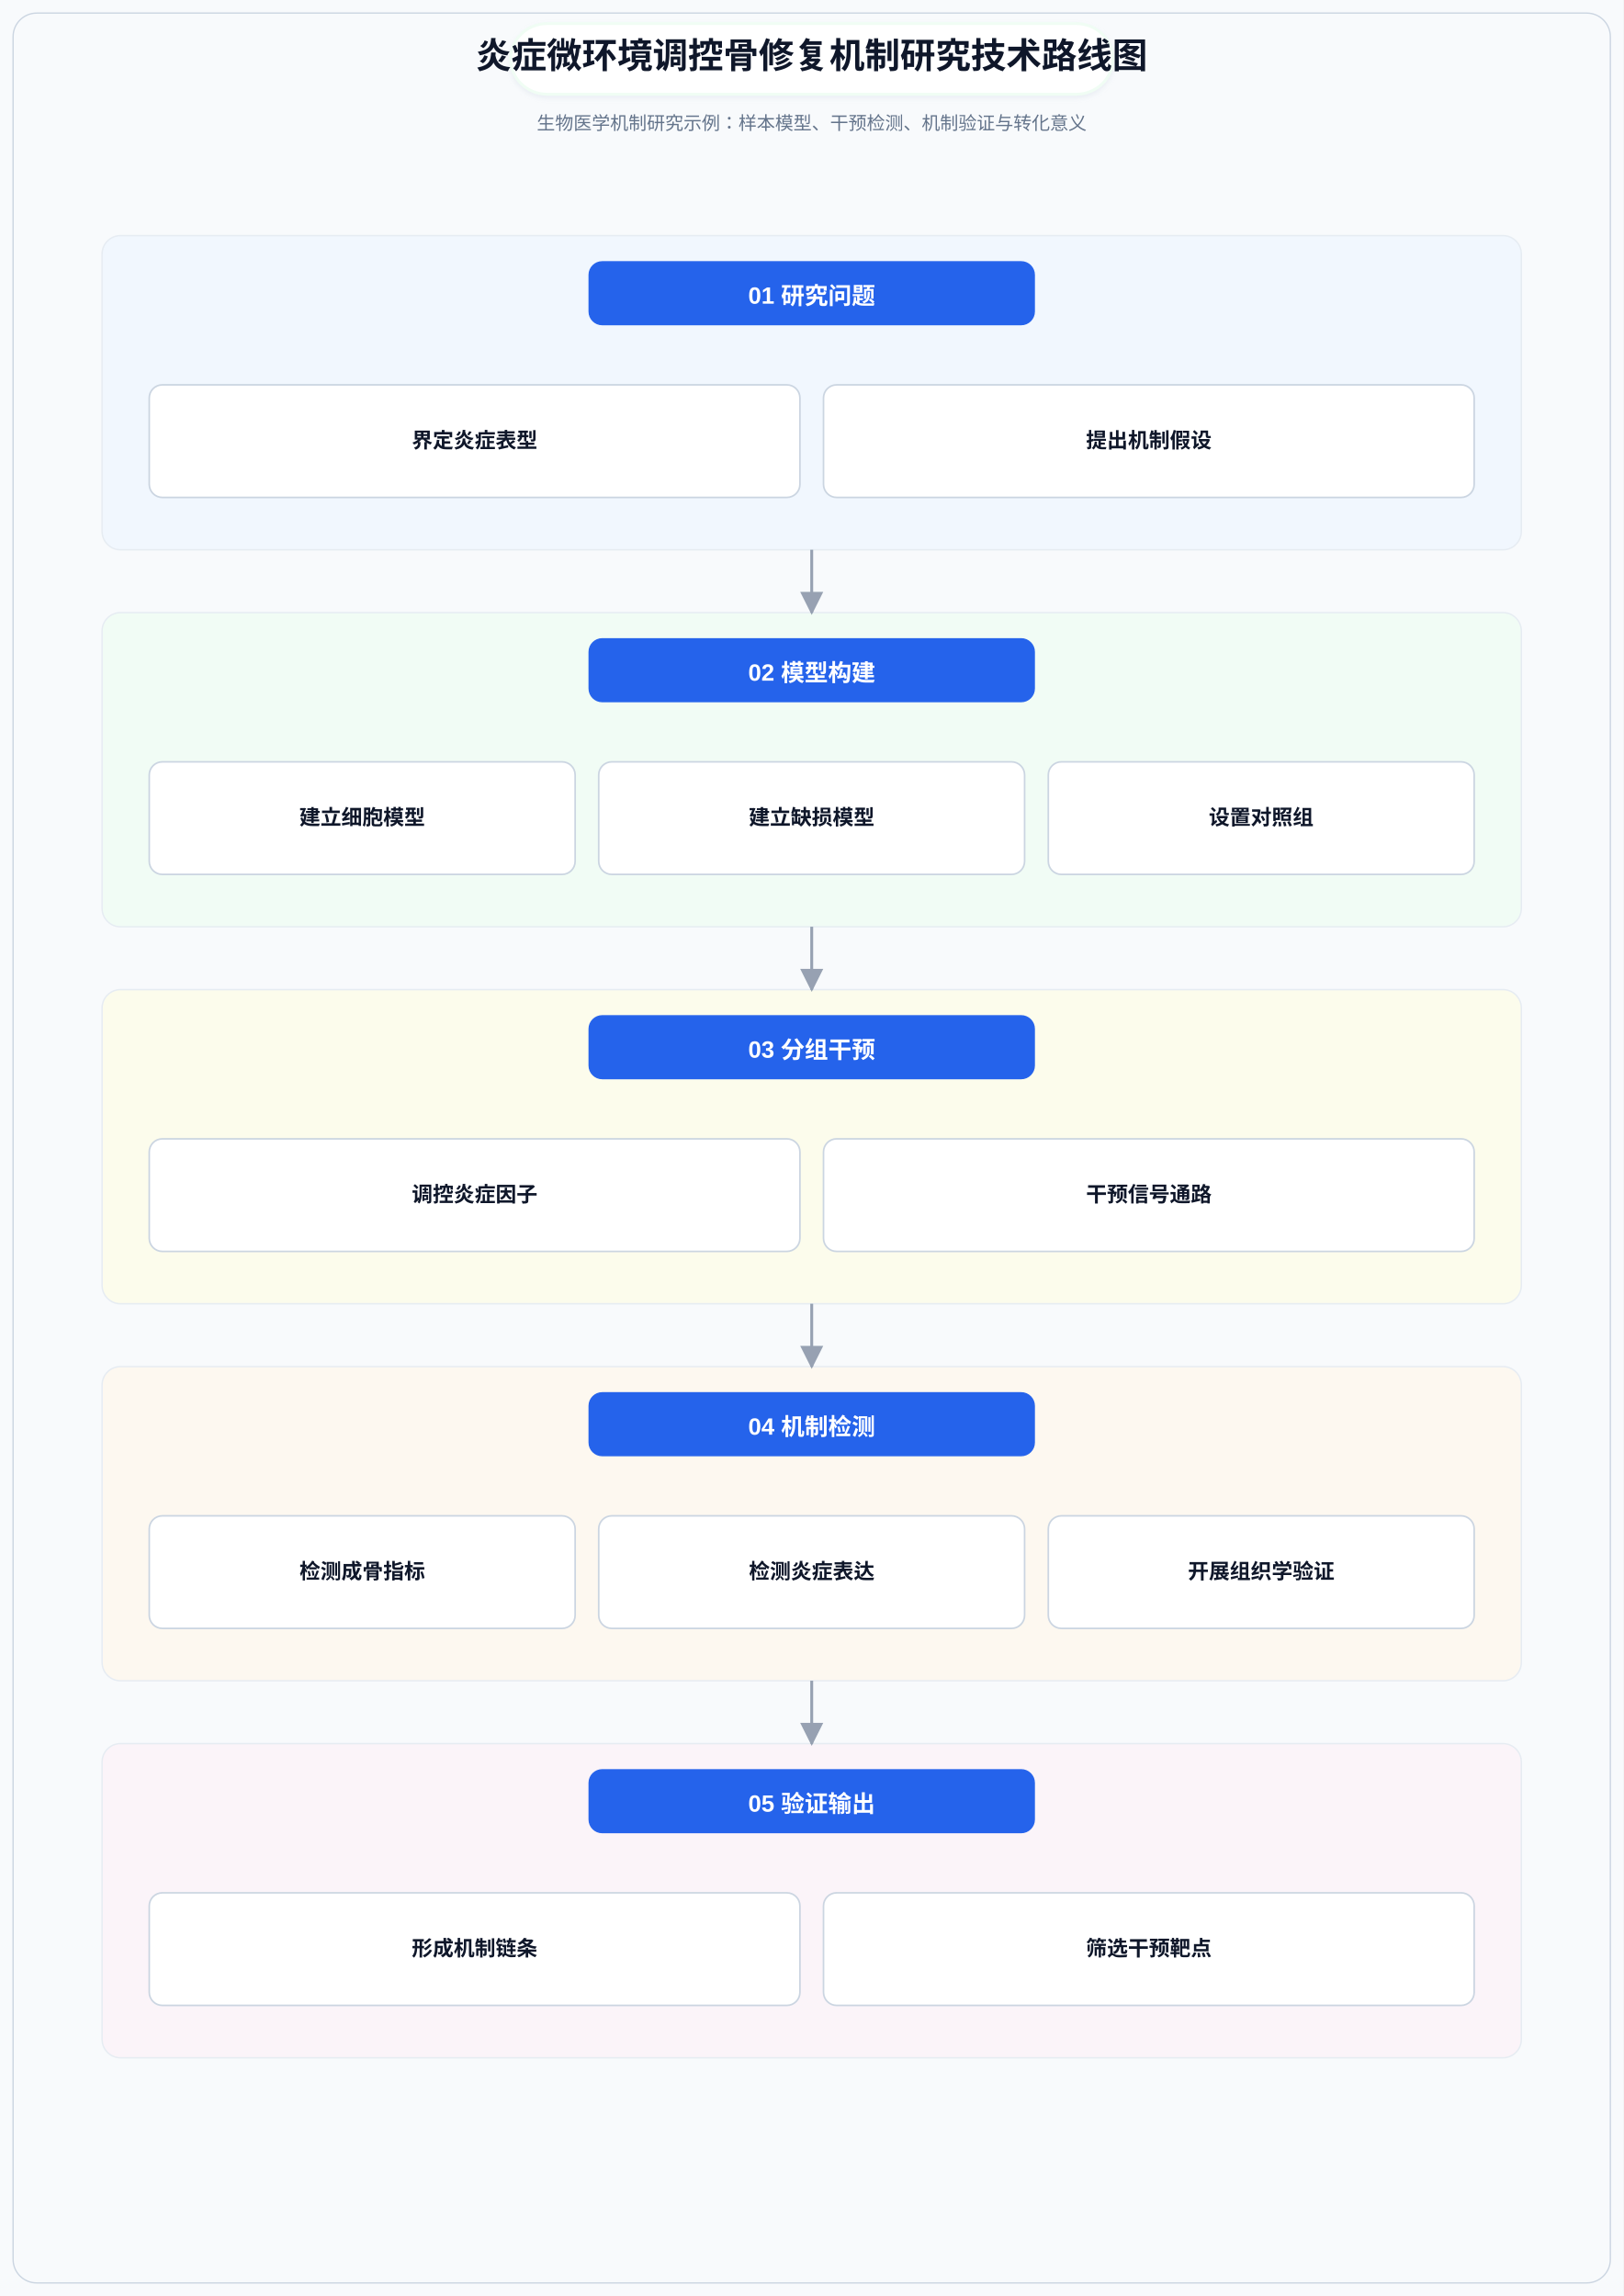
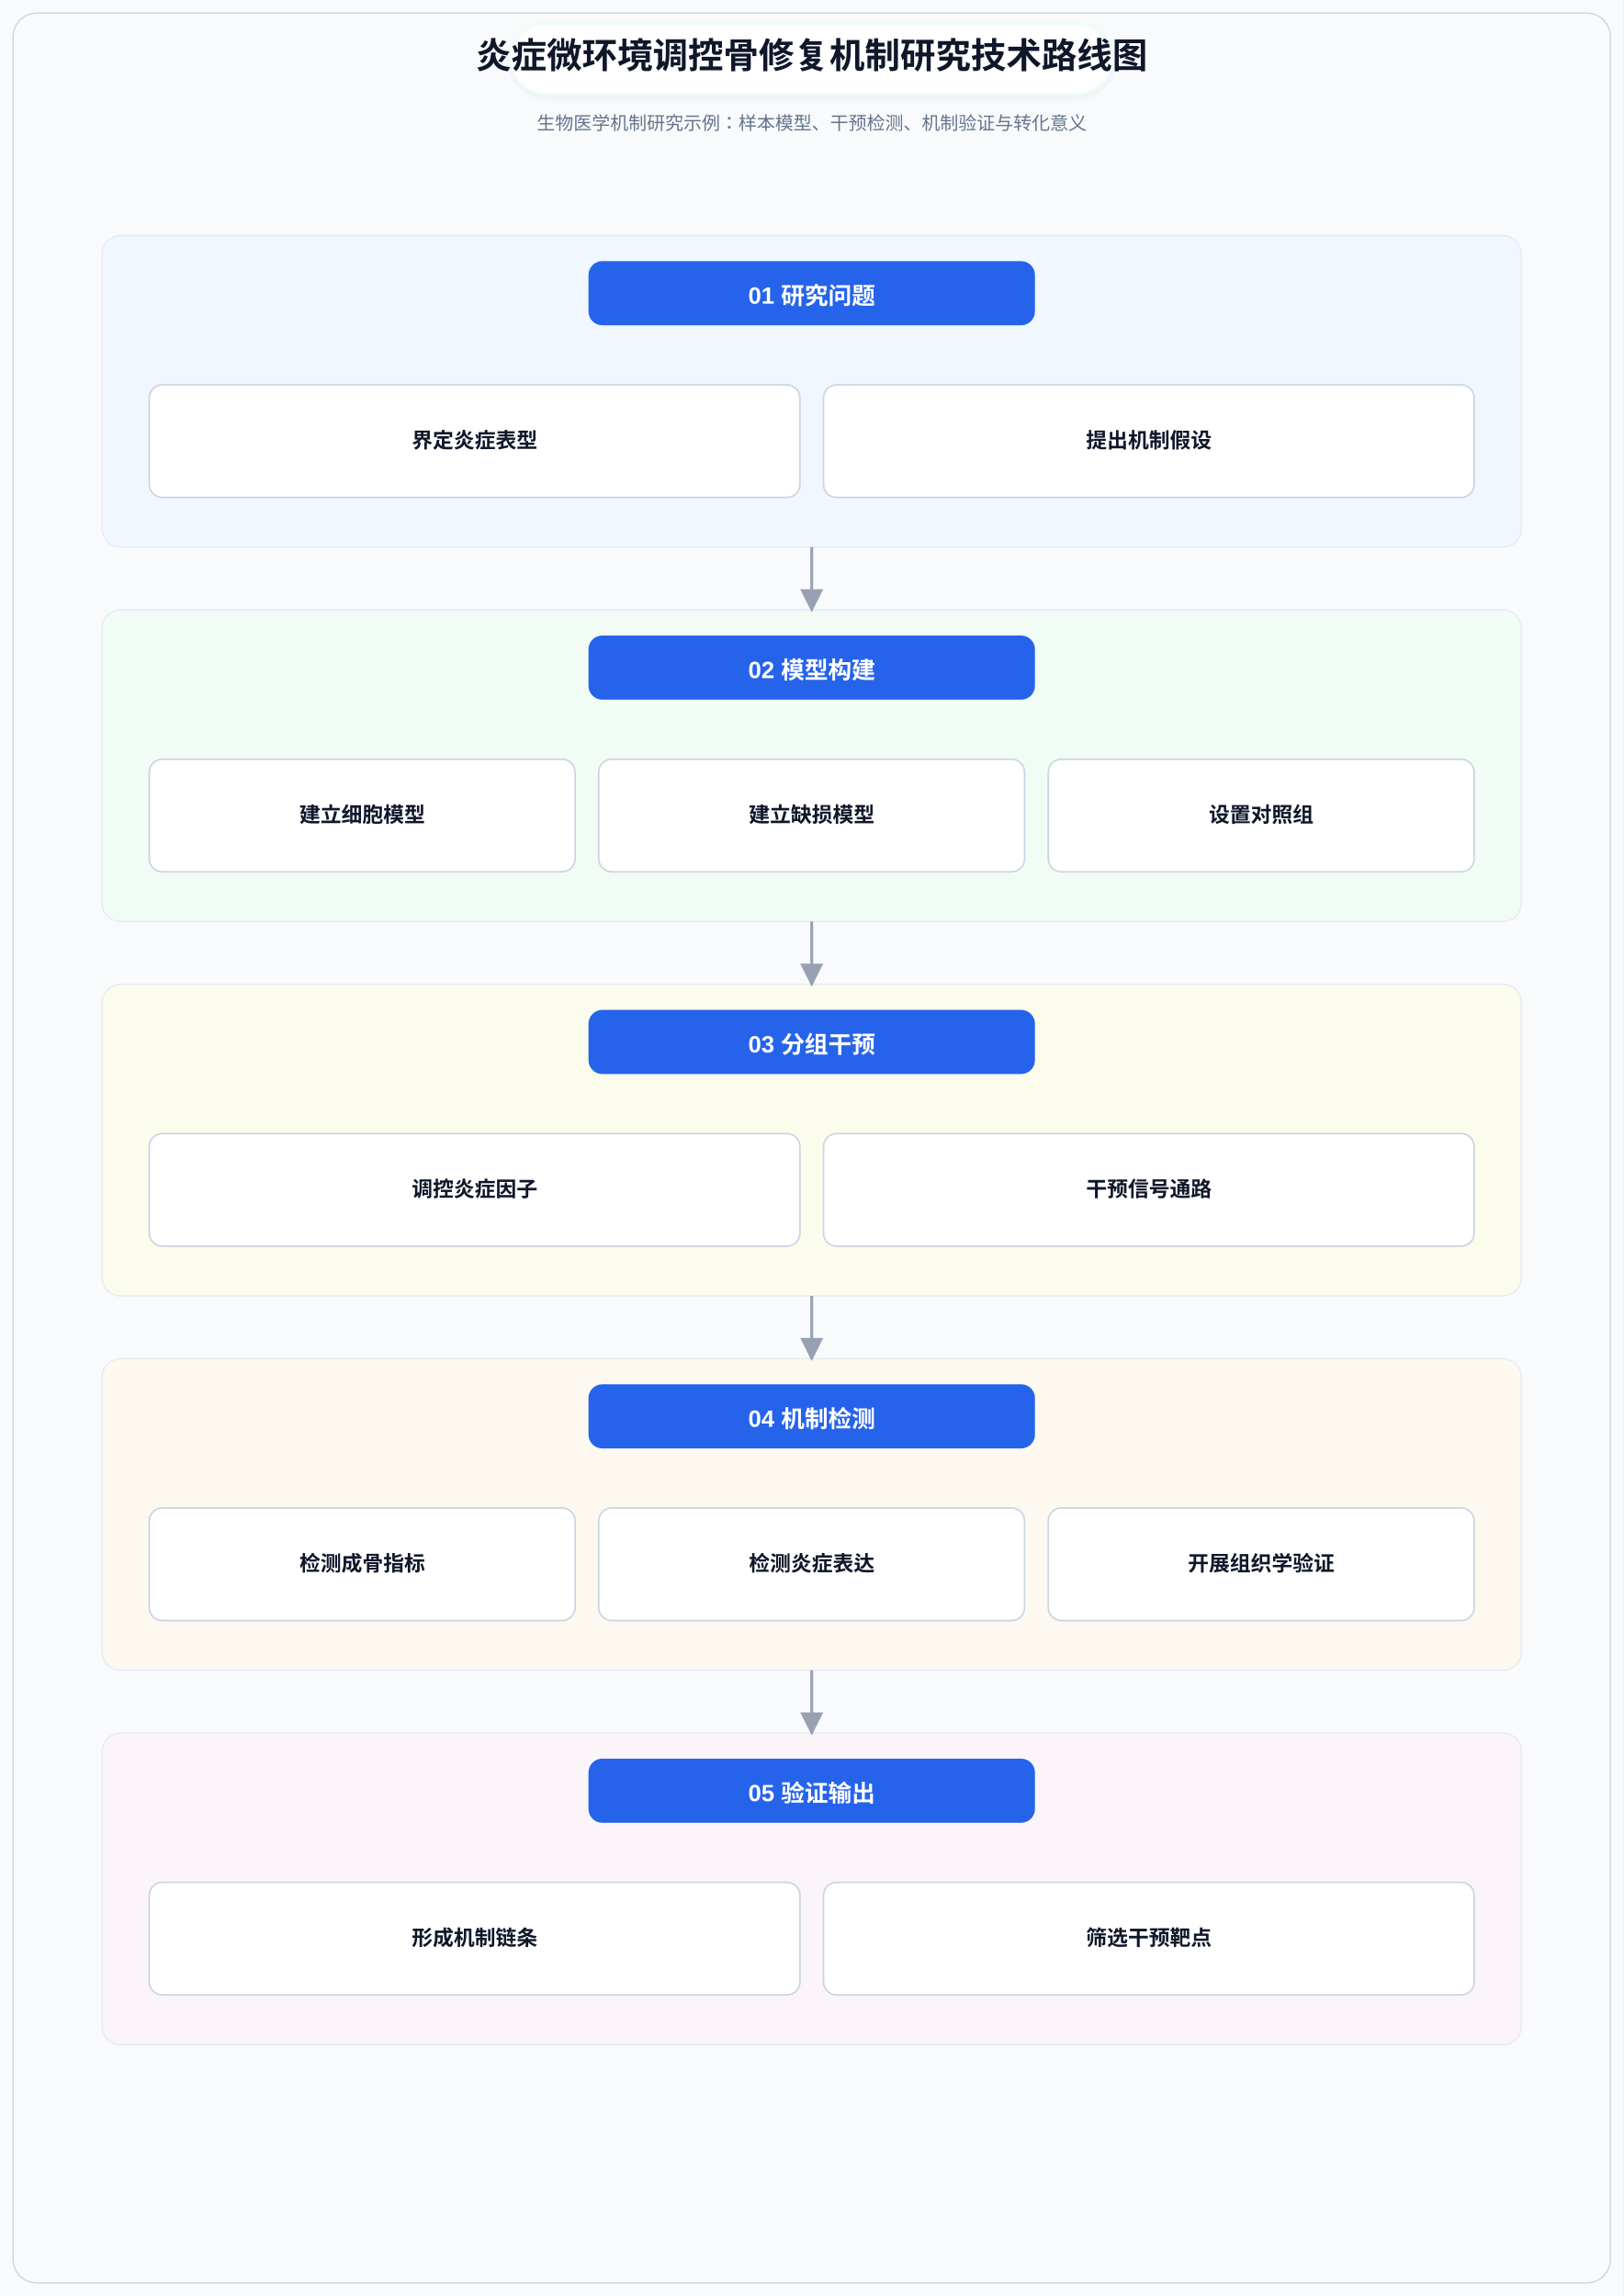
<svg xmlns="http://www.w3.org/2000/svg" width="1240" height="1754" viewBox="0 0 1240 1754">
  <defs>
    <marker id="arrow" viewBox="0 0 10 10" refX="9" refY="5" markerWidth="8" markerHeight="8" orient="auto-start-reverse">
      <path d="M 0 0 L 10 5 L 0 10 z" fill="#64748B" />
    </marker>
    <filter id="softShadow" x="-20%" y="-20%" width="140%" height="140%">
      <feDropShadow dx="0" dy="2" stdDeviation="2" flood-color="#CBD5E1" flood-opacity="0.32" />
    </filter>
  </defs>
  <rect width="100%" height="100%" fill="#F8FAFC" />
  <rect x="10.0" y="10.0" width="1220.0" height="1734.0" rx="18" fill="none" stroke="#CBD5E1" stroke-width="1.0" />
  <rect x="390.0" y="18.0" width="460.0" height="54.0" rx="28" fill="#FFFFFF" stroke="#F0FDF4" stroke-width="2.2" filter="url(#softShadow)" />
  <text x="620.0" y="52.0" text-anchor="middle" font-size="27" font-family="Arial, Helvetica, sans-serif" font-weight="700" fill="#0F172A">炎症微环境调控骨修复机制研究技术路线图</text>
  <text x="620.0" y="99.0" text-anchor="middle" font-size="14" font-family="Arial, Helvetica, sans-serif" font-weight="400" fill="#64748B">生物医学机制研究示例：样本模型、干预检测、机制验证与转化意义</text>
-   <rect x="78.0" y="180.0" width="1084.0" height="240.0" rx="14" fill="#EFF6FF" stroke="#E2E8F0" stroke-width="1.1" opacity="0.78" />
+   <rect x="78.0" y="180.0" width="1084.0" height="238.0" rx="14" fill="#EFF6FF" stroke="#E2E8F0" stroke-width="1.1" opacity="0.78" />
  <rect x="450.0" y="200.0" width="340.0" height="48.0" rx="10" fill="#2563EB" stroke="#2563EB" stroke-width="1.0" />
  <text x="620.0" y="232.0" text-anchor="middle" font-size="18" font-family="Arial, Helvetica, sans-serif" font-weight="700" fill="#FFFFFF">01 研究问题</text>
-   <rect x="78.0" y="468.0" width="1084.0" height="240.0" rx="14" fill="#F0FDF4" stroke="#E2E8F0" stroke-width="1.1" opacity="0.78" />
-   <rect x="450.0" y="488.0" width="340.0" height="48.0" rx="10" fill="#2563EB" stroke="#2563EB" stroke-width="1.0" />
-   <text x="620.0" y="520.0" text-anchor="middle" font-size="18" font-family="Arial, Helvetica, sans-serif" font-weight="700" fill="#FFFFFF">02 模型构建</text>
-   <rect x="78.0" y="756.0" width="1084.0" height="240.0" rx="14" fill="#FEFCE8" stroke="#E2E8F0" stroke-width="1.1" opacity="0.78" />
-   <rect x="450.0" y="776.0" width="340.0" height="48.0" rx="10" fill="#2563EB" stroke="#2563EB" stroke-width="1.0" />
-   <text x="620.0" y="808.0" text-anchor="middle" font-size="18" font-family="Arial, Helvetica, sans-serif" font-weight="700" fill="#FFFFFF">03 分组干预</text>
-   <rect x="78.0" y="1044.0" width="1084.0" height="240.0" rx="14" fill="#FFF7ED" stroke="#E2E8F0" stroke-width="1.1" opacity="0.78" />
-   <rect x="450.0" y="1064.0" width="340.0" height="48.0" rx="10" fill="#2563EB" stroke="#2563EB" stroke-width="1.0" />
-   <text x="620.0" y="1096.0" text-anchor="middle" font-size="18" font-family="Arial, Helvetica, sans-serif" font-weight="700" fill="#FFFFFF">04 机制检测</text>
-   <rect x="78.0" y="1332.0" width="1084.0" height="240.0" rx="14" fill="#FDF2F8" stroke="#E2E8F0" stroke-width="1.1" opacity="0.78" />
-   <rect x="450.0" y="1352.0" width="340.0" height="48.0" rx="10" fill="#2563EB" stroke="#2563EB" stroke-width="1.0" />
-   <text x="620.0" y="1384.0" text-anchor="middle" font-size="18" font-family="Arial, Helvetica, sans-serif" font-weight="700" fill="#FFFFFF">05 验证输出</text>
-   <line x1="620.0" y1="420.0" x2="620.0" y2="468.0" stroke="#64748B" stroke-width="2.2" marker-end="url(#arrow)" opacity="0.66" />
-   <line x1="620.0" y1="708.0" x2="620.0" y2="756.0" stroke="#64748B" stroke-width="2.2" marker-end="url(#arrow)" opacity="0.66" />
-   <line x1="620.0" y1="996.0" x2="620.0" y2="1044.0" stroke="#64748B" stroke-width="2.2" marker-end="url(#arrow)" opacity="0.66" />
-   <line x1="620.0" y1="1284.0" x2="620.0" y2="1332.0" stroke="#64748B" stroke-width="2.2" marker-end="url(#arrow)" opacity="0.66" />
+   <rect x="78.0" y="466.0" width="1084.0" height="238.0" rx="14" fill="#F0FDF4" stroke="#E2E8F0" stroke-width="1.1" opacity="0.78" />
+   <rect x="450.0" y="486.0" width="340.0" height="48.0" rx="10" fill="#2563EB" stroke="#2563EB" stroke-width="1.0" />
+   <text x="620.0" y="518.0" text-anchor="middle" font-size="18" font-family="Arial, Helvetica, sans-serif" font-weight="700" fill="#FFFFFF">02 模型构建</text>
+   <rect x="78.0" y="752.0" width="1084.0" height="238.0" rx="14" fill="#FEFCE8" stroke="#E2E8F0" stroke-width="1.1" opacity="0.78" />
+   <rect x="450.0" y="772.0" width="340.0" height="48.0" rx="10" fill="#2563EB" stroke="#2563EB" stroke-width="1.0" />
+   <text x="620.0" y="804.0" text-anchor="middle" font-size="18" font-family="Arial, Helvetica, sans-serif" font-weight="700" fill="#FFFFFF">03 分组干预</text>
+   <rect x="78.0" y="1038.0" width="1084.0" height="238.0" rx="14" fill="#FFF7ED" stroke="#E2E8F0" stroke-width="1.1" opacity="0.78" />
+   <rect x="450.0" y="1058.0" width="340.0" height="48.0" rx="10" fill="#2563EB" stroke="#2563EB" stroke-width="1.0" />
+   <text x="620.0" y="1090.0" text-anchor="middle" font-size="18" font-family="Arial, Helvetica, sans-serif" font-weight="700" fill="#FFFFFF">04 机制检测</text>
+   <rect x="78.0" y="1324.0" width="1084.0" height="238.0" rx="14" fill="#FDF2F8" stroke="#E2E8F0" stroke-width="1.1" opacity="0.78" />
+   <rect x="450.0" y="1344.0" width="340.0" height="48.0" rx="10" fill="#2563EB" stroke="#2563EB" stroke-width="1.0" />
+   <text x="620.0" y="1376.0" text-anchor="middle" font-size="18" font-family="Arial, Helvetica, sans-serif" font-weight="700" fill="#FFFFFF">05 验证输出</text>
+   <line x1="620.0" y1="418.0" x2="620.0" y2="466.0" stroke="#64748B" stroke-width="2.2" marker-end="url(#arrow)" opacity="0.66" />
+   <line x1="620.0" y1="704.0" x2="620.0" y2="752.0" stroke="#64748B" stroke-width="2.2" marker-end="url(#arrow)" opacity="0.66" />
+   <line x1="620.0" y1="990.0" x2="620.0" y2="1038.0" stroke="#64748B" stroke-width="2.2" marker-end="url(#arrow)" opacity="0.66" />
+   <line x1="620.0" y1="1276.0" x2="620.0" y2="1324.0" stroke="#64748B" stroke-width="2.2" marker-end="url(#arrow)" opacity="0.66" />
  <g class="node" data-node="question_inflammation" style="cursor:pointer">
    <rect x="114.0" y="294.0" width="497.0" height="86.0" rx="10" fill="#FFFFFF" stroke="#CBD5E1" stroke-width="1.25" />
    <text x="362.5" y="342.0" text-anchor="middle" font-size="16" font-family="Arial, Helvetica, sans-serif" font-weight="600" fill="#0F172A">界定炎症表型</text>
  </g>
  <g class="node" data-node="question_mechanism" style="cursor:pointer">
    <rect x="629.0" y="294.0" width="497.0" height="86.0" rx="10" fill="#FFFFFF" stroke="#CBD5E1" stroke-width="1.25" />
    <text x="877.5" y="342.0" text-anchor="middle" font-size="16" font-family="Arial, Helvetica, sans-serif" font-weight="600" fill="#0F172A">提出机制假设</text>
  </g>
  <g class="node" data-node="model_cell" style="cursor:pointer">
-     <rect x="114.0" y="582.0" width="325.3" height="86.0" rx="10" fill="#FFFFFF" stroke="#CBD5E1" stroke-width="1.25" />
-     <text x="276.7" y="630.0" text-anchor="middle" font-size="16" font-family="Arial, Helvetica, sans-serif" font-weight="600" fill="#0F172A">建立细胞模型</text>
+     <rect x="114.0" y="580.0" width="325.3" height="86.0" rx="10" fill="#FFFFFF" stroke="#CBD5E1" stroke-width="1.25" />
+     <text x="276.7" y="628.0" text-anchor="middle" font-size="16" font-family="Arial, Helvetica, sans-serif" font-weight="600" fill="#0F172A">建立细胞模型</text>
  </g>
  <g class="node" data-node="model_animal" style="cursor:pointer">
-     <rect x="457.3" y="582.0" width="325.3" height="86.0" rx="10" fill="#FFFFFF" stroke="#CBD5E1" stroke-width="1.25" />
-     <text x="620.0" y="630.0" text-anchor="middle" font-size="16" font-family="Arial, Helvetica, sans-serif" font-weight="600" fill="#0F172A">建立缺损模型</text>
+     <rect x="457.3" y="580.0" width="325.3" height="86.0" rx="10" fill="#FFFFFF" stroke="#CBD5E1" stroke-width="1.25" />
+     <text x="620.0" y="628.0" text-anchor="middle" font-size="16" font-family="Arial, Helvetica, sans-serif" font-weight="600" fill="#0F172A">建立缺损模型</text>
  </g>
  <g class="node" data-node="model_control" style="cursor:pointer">
-     <rect x="800.7" y="582.0" width="325.3" height="86.0" rx="10" fill="#FFFFFF" stroke="#CBD5E1" stroke-width="1.25" />
-     <text x="963.3" y="630.0" text-anchor="middle" font-size="16" font-family="Arial, Helvetica, sans-serif" font-weight="600" fill="#0F172A">设置对照组</text>
+     <rect x="800.7" y="580.0" width="325.3" height="86.0" rx="10" fill="#FFFFFF" stroke="#CBD5E1" stroke-width="1.25" />
+     <text x="963.3" y="628.0" text-anchor="middle" font-size="16" font-family="Arial, Helvetica, sans-serif" font-weight="600" fill="#0F172A">设置对照组</text>
  </g>
  <g class="node" data-node="intervention_factor" style="cursor:pointer">
-     <rect x="114.0" y="870.0" width="497.0" height="86.0" rx="10" fill="#FFFFFF" stroke="#CBD5E1" stroke-width="1.25" />
-     <text x="362.5" y="918.0" text-anchor="middle" font-size="16" font-family="Arial, Helvetica, sans-serif" font-weight="600" fill="#0F172A">调控炎症因子</text>
+     <rect x="114.0" y="866.0" width="497.0" height="86.0" rx="10" fill="#FFFFFF" stroke="#CBD5E1" stroke-width="1.25" />
+     <text x="362.5" y="914.0" text-anchor="middle" font-size="16" font-family="Arial, Helvetica, sans-serif" font-weight="600" fill="#0F172A">调控炎症因子</text>
  </g>
  <g class="node" data-node="intervention_pathway" style="cursor:pointer">
-     <rect x="629.0" y="870.0" width="497.0" height="86.0" rx="10" fill="#FFFFFF" stroke="#CBD5E1" stroke-width="1.25" />
-     <text x="877.5" y="918.0" text-anchor="middle" font-size="16" font-family="Arial, Helvetica, sans-serif" font-weight="600" fill="#0F172A">干预信号通路</text>
+     <rect x="629.0" y="866.0" width="497.0" height="86.0" rx="10" fill="#FFFFFF" stroke="#CBD5E1" stroke-width="1.25" />
+     <text x="877.5" y="914.0" text-anchor="middle" font-size="16" font-family="Arial, Helvetica, sans-serif" font-weight="600" fill="#0F172A">干预信号通路</text>
  </g>
  <g class="node" data-node="assay_osteogenesis" style="cursor:pointer">
-     <rect x="114.0" y="1158.0" width="325.3" height="86.0" rx="10" fill="#FFFFFF" stroke="#CBD5E1" stroke-width="1.25" />
-     <text x="276.7" y="1206.0" text-anchor="middle" font-size="16" font-family="Arial, Helvetica, sans-serif" font-weight="600" fill="#0F172A">检测成骨指标</text>
+     <rect x="114.0" y="1152.0" width="325.3" height="86.0" rx="10" fill="#FFFFFF" stroke="#CBD5E1" stroke-width="1.25" />
+     <text x="276.7" y="1200.0" text-anchor="middle" font-size="16" font-family="Arial, Helvetica, sans-serif" font-weight="600" fill="#0F172A">检测成骨指标</text>
  </g>
  <g class="node" data-node="assay_inflammation" style="cursor:pointer">
-     <rect x="457.3" y="1158.0" width="325.3" height="86.0" rx="10" fill="#FFFFFF" stroke="#CBD5E1" stroke-width="1.25" />
-     <text x="620.0" y="1206.0" text-anchor="middle" font-size="16" font-family="Arial, Helvetica, sans-serif" font-weight="600" fill="#0F172A">检测炎症表达</text>
+     <rect x="457.3" y="1152.0" width="325.3" height="86.0" rx="10" fill="#FFFFFF" stroke="#CBD5E1" stroke-width="1.25" />
+     <text x="620.0" y="1200.0" text-anchor="middle" font-size="16" font-family="Arial, Helvetica, sans-serif" font-weight="600" fill="#0F172A">检测炎症表达</text>
  </g>
  <g class="node" data-node="assay_histology" style="cursor:pointer">
-     <rect x="800.7" y="1158.0" width="325.3" height="86.0" rx="10" fill="#FFFFFF" stroke="#CBD5E1" stroke-width="1.25" />
-     <text x="963.3" y="1206.0" text-anchor="middle" font-size="16" font-family="Arial, Helvetica, sans-serif" font-weight="600" fill="#0F172A">开展组织学验证</text>
+     <rect x="800.7" y="1152.0" width="325.3" height="86.0" rx="10" fill="#FFFFFF" stroke="#CBD5E1" stroke-width="1.25" />
+     <text x="963.3" y="1200.0" text-anchor="middle" font-size="16" font-family="Arial, Helvetica, sans-serif" font-weight="600" fill="#0F172A">开展组织学验证</text>
  </g>
  <g class="node" data-node="output_mechanism" style="cursor:pointer">
-     <rect x="114.0" y="1446.0" width="497.0" height="86.0" rx="10" fill="#FFFFFF" stroke="#CBD5E1" stroke-width="1.25" />
-     <text x="362.5" y="1494.0" text-anchor="middle" font-size="16" font-family="Arial, Helvetica, sans-serif" font-weight="600" fill="#0F172A">形成机制链条</text>
+     <rect x="114.0" y="1438.0" width="497.0" height="86.0" rx="10" fill="#FFFFFF" stroke="#CBD5E1" stroke-width="1.25" />
+     <text x="362.5" y="1486.0" text-anchor="middle" font-size="16" font-family="Arial, Helvetica, sans-serif" font-weight="600" fill="#0F172A">形成机制链条</text>
  </g>
  <g class="node" data-node="output_target" style="cursor:pointer">
-     <rect x="629.0" y="1446.0" width="497.0" height="86.0" rx="10" fill="#FFFFFF" stroke="#CBD5E1" stroke-width="1.25" />
-     <text x="877.5" y="1494.0" text-anchor="middle" font-size="16" font-family="Arial, Helvetica, sans-serif" font-weight="600" fill="#0F172A">筛选干预靶点</text>
+     <rect x="629.0" y="1438.0" width="497.0" height="86.0" rx="10" fill="#FFFFFF" stroke="#CBD5E1" stroke-width="1.25" />
+     <text x="877.5" y="1486.0" text-anchor="middle" font-size="16" font-family="Arial, Helvetica, sans-serif" font-weight="600" fill="#0F172A">筛选干预靶点</text>
  </g>
</svg>
